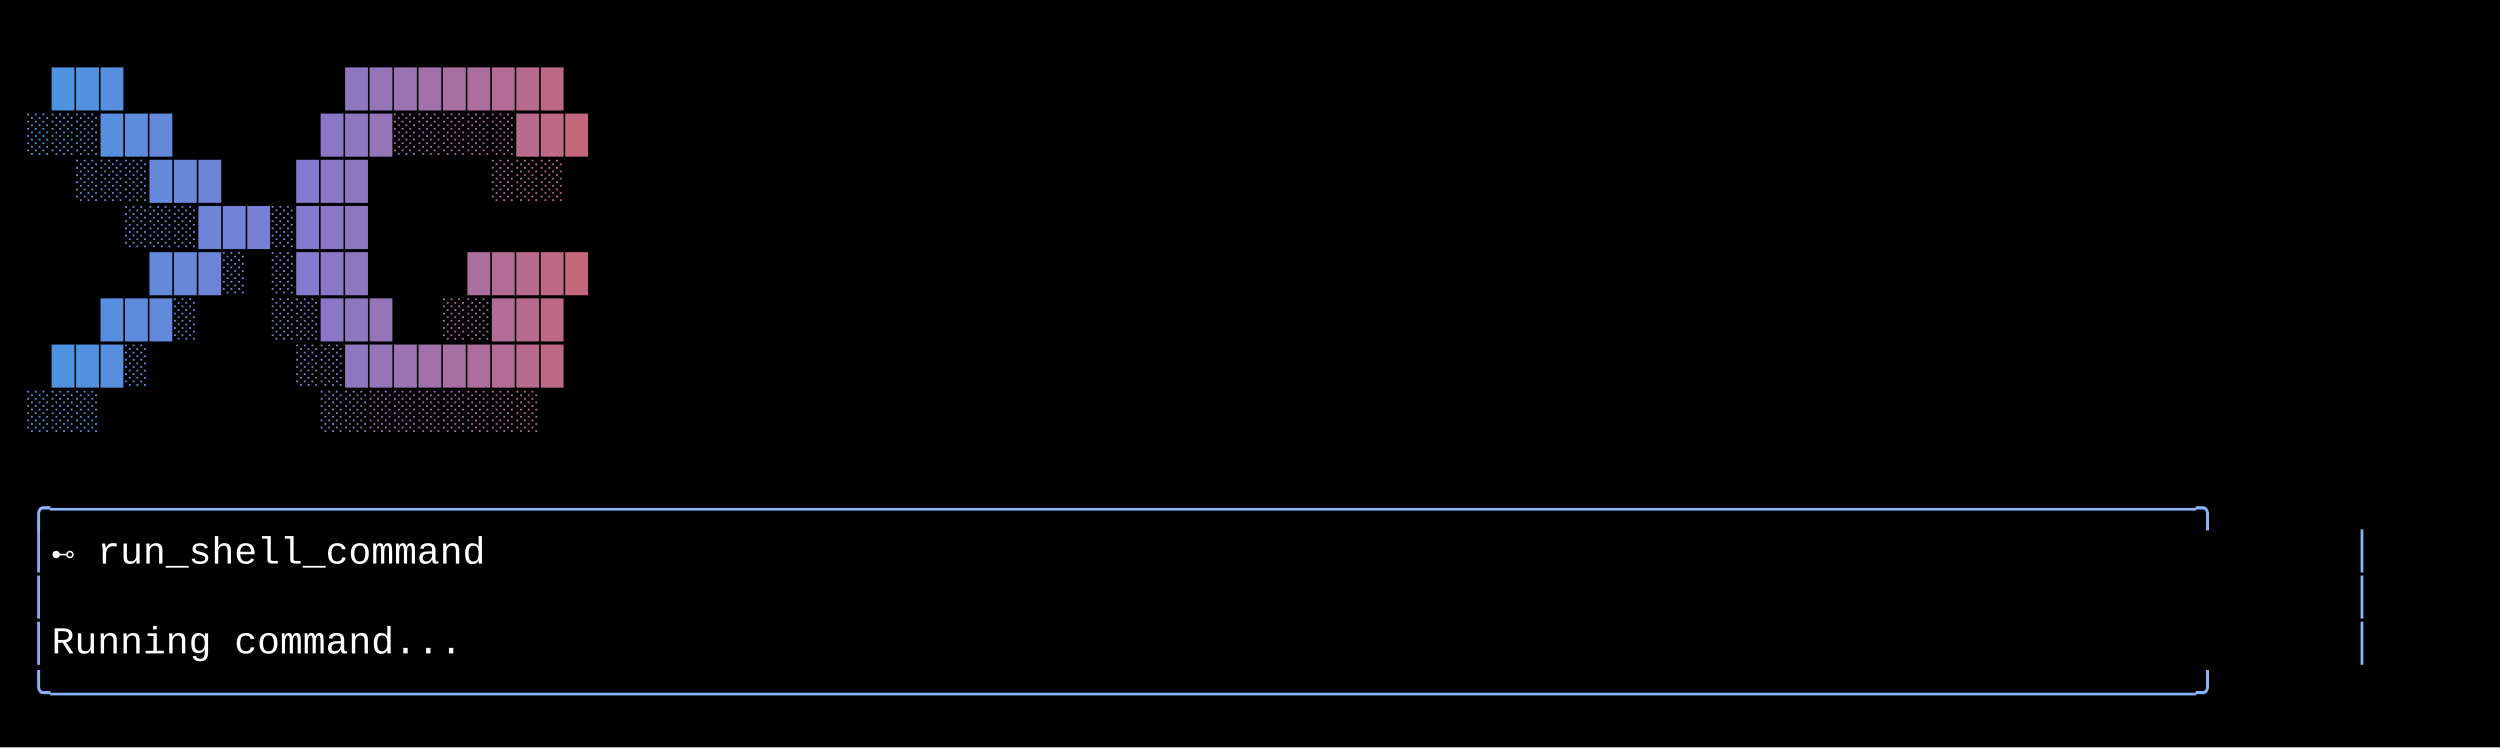
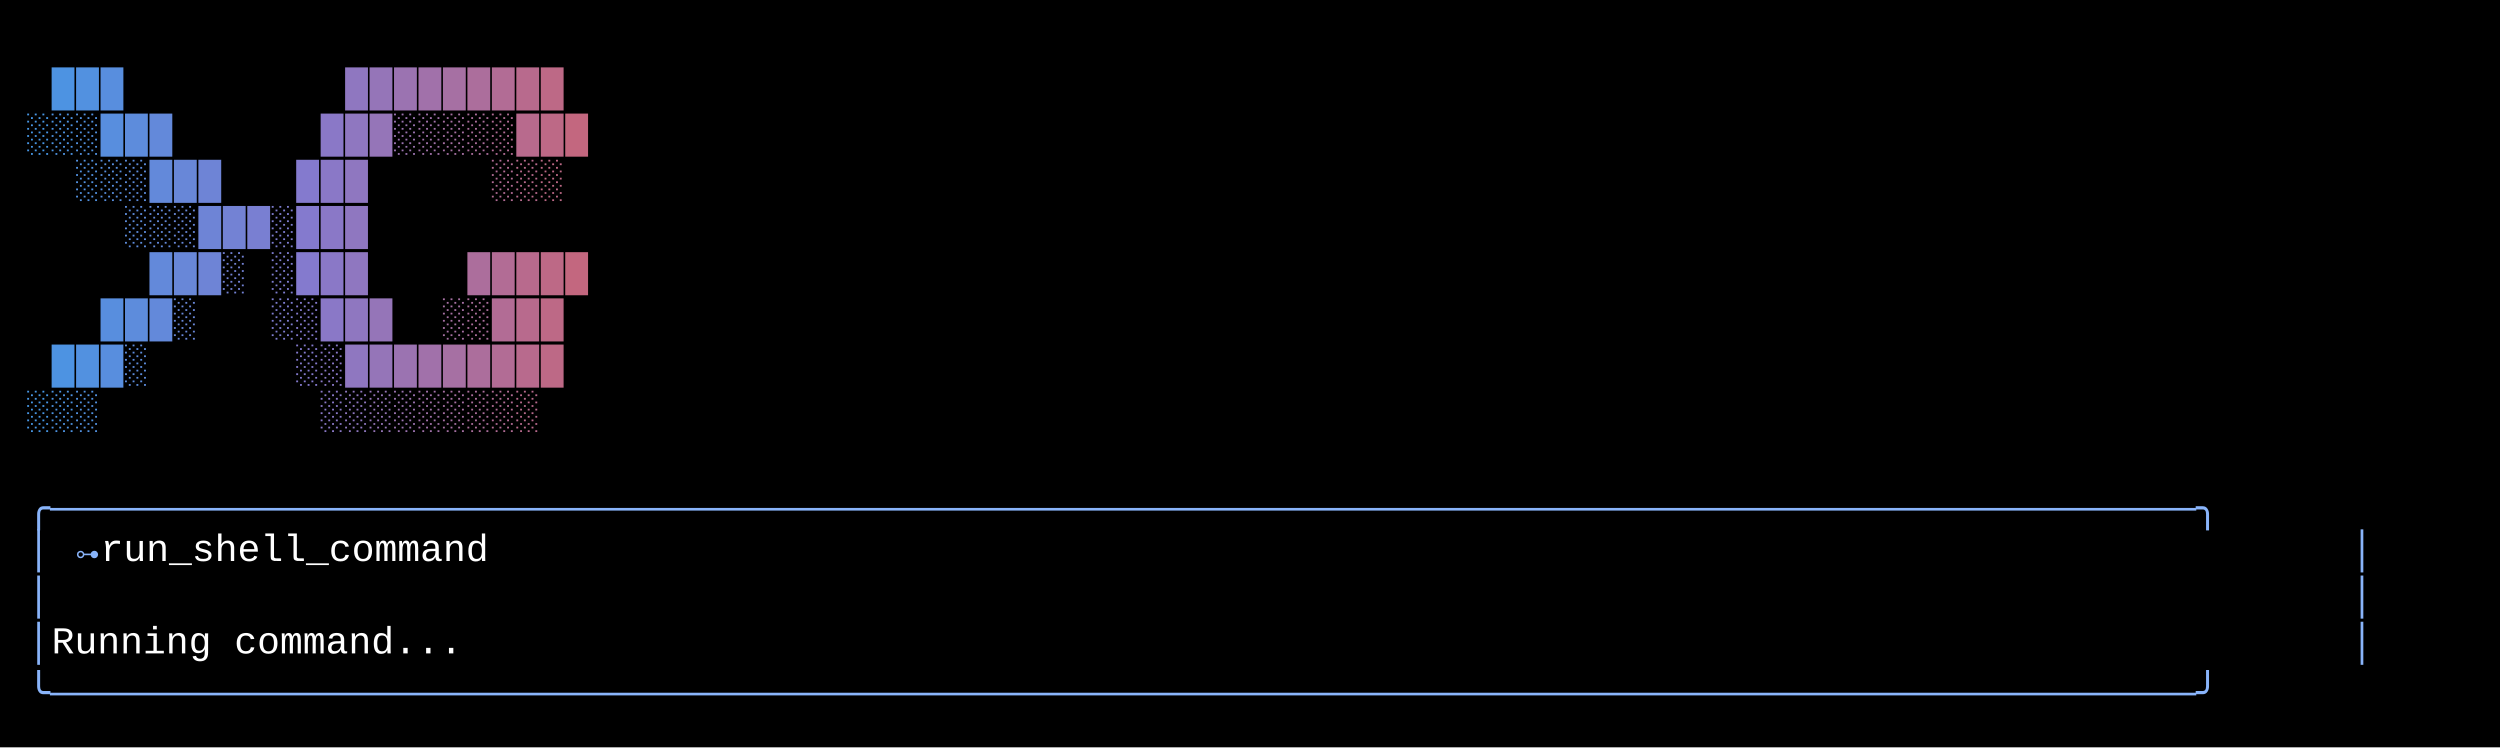
<svg xmlns="http://www.w3.org/2000/svg" width="920" height="275" viewBox="0 0 920 275">
  <style>
    text { font-family: Consolas, "Courier New", monospace; font-size: 14px; dominant-baseline: text-before-edge; white-space: pre; }
  </style>
  <rect width="920" height="275" fill="#000000" />
  <g transform="translate(10, 10)">
    <text x="9" y="19" fill="#4d93e2" textLength="9" lengthAdjust="spacingAndGlyphs">█</text>
    <text x="18" y="19" fill="#5291e0" textLength="9" lengthAdjust="spacingAndGlyphs">█</text>
    <text x="27" y="19" fill="#588ede" textLength="9" lengthAdjust="spacingAndGlyphs">█</text>
    <text x="117" y="19" fill="#8f77c0" textLength="9" lengthAdjust="spacingAndGlyphs">█</text>
    <text x="126" y="19" fill="#9575b8" textLength="9" lengthAdjust="spacingAndGlyphs">█</text>
    <text x="135" y="19" fill="#9b73b1" textLength="9" lengthAdjust="spacingAndGlyphs">█</text>
    <text x="144" y="19" fill="#a171aa" textLength="9" lengthAdjust="spacingAndGlyphs">█</text>
    <text x="153" y="19" fill="#a670a3" textLength="9" lengthAdjust="spacingAndGlyphs">█</text>
    <text x="162" y="19" fill="#ac6e9c" textLength="9" lengthAdjust="spacingAndGlyphs">█</text>
    <text x="171" y="19" fill="#b26c95" textLength="9" lengthAdjust="spacingAndGlyphs">█</text>
    <text x="180" y="19" fill="#b86a8d" textLength="9" lengthAdjust="spacingAndGlyphs">█</text>
    <text x="189" y="19" fill="#bd6986" textLength="9" lengthAdjust="spacingAndGlyphs">█</text>
    <text x="0" y="36" fill="#4796e4" textLength="9" lengthAdjust="spacingAndGlyphs">░</text>
    <text x="9" y="36" fill="#4d93e2" textLength="9" lengthAdjust="spacingAndGlyphs">░</text>
    <text x="18" y="36" fill="#5291e0" textLength="9" lengthAdjust="spacingAndGlyphs">░</text>
    <text x="27" y="36" fill="#588ede" textLength="9" lengthAdjust="spacingAndGlyphs">█</text>
    <text x="36" y="36" fill="#5d8cdc" textLength="9" lengthAdjust="spacingAndGlyphs">█</text>
    <text x="45" y="36" fill="#6389da" textLength="9" lengthAdjust="spacingAndGlyphs">█</text>
    <text x="108" y="36" fill="#8a78c7" textLength="9" lengthAdjust="spacingAndGlyphs">█</text>
    <text x="117" y="36" fill="#8f77c0" textLength="9" lengthAdjust="spacingAndGlyphs">█</text>
    <text x="126" y="36" fill="#9575b8" textLength="9" lengthAdjust="spacingAndGlyphs">█</text>
    <text x="135" y="36" fill="#9b73b1" textLength="9" lengthAdjust="spacingAndGlyphs">░</text>
    <text x="144" y="36" fill="#a171aa" textLength="9" lengthAdjust="spacingAndGlyphs">░</text>
    <text x="153" y="36" fill="#a670a3" textLength="9" lengthAdjust="spacingAndGlyphs">░</text>
    <text x="162" y="36" fill="#ac6e9c" textLength="9" lengthAdjust="spacingAndGlyphs">░</text>
    <text x="171" y="36" fill="#b26c95" textLength="9" lengthAdjust="spacingAndGlyphs">░</text>
    <text x="180" y="36" fill="#b86a8d" textLength="9" lengthAdjust="spacingAndGlyphs">█</text>
    <text x="189" y="36" fill="#bd6986" textLength="9" lengthAdjust="spacingAndGlyphs">█</text>
    <text x="198" y="36" fill="#c3677f" textLength="9" lengthAdjust="spacingAndGlyphs">█</text>
    <text x="18" y="53" fill="#5291e0" textLength="9" lengthAdjust="spacingAndGlyphs">░</text>
    <text x="27" y="53" fill="#588ede" textLength="9" lengthAdjust="spacingAndGlyphs">░</text>
    <text x="36" y="53" fill="#5d8cdc" textLength="9" lengthAdjust="spacingAndGlyphs">░</text>
    <text x="45" y="53" fill="#6389da" textLength="9" lengthAdjust="spacingAndGlyphs">█</text>
    <text x="54" y="53" fill="#6887d8" textLength="9" lengthAdjust="spacingAndGlyphs">█</text>
    <text x="63" y="53" fill="#6e84d6" textLength="9" lengthAdjust="spacingAndGlyphs">█</text>
    <text x="99" y="53" fill="#847ace" textLength="9" lengthAdjust="spacingAndGlyphs">█</text>
    <text x="108" y="53" fill="#8a78c7" textLength="9" lengthAdjust="spacingAndGlyphs">█</text>
    <text x="117" y="53" fill="#8f77c0" textLength="9" lengthAdjust="spacingAndGlyphs">█</text>
    <text x="171" y="53" fill="#b26c95" textLength="9" lengthAdjust="spacingAndGlyphs">░</text>
    <text x="180" y="53" fill="#b86a8d" textLength="9" lengthAdjust="spacingAndGlyphs">░</text>
    <text x="189" y="53" fill="#bd6986" textLength="9" lengthAdjust="spacingAndGlyphs">░</text>
    <text x="36" y="70" fill="#5d8cdc" textLength="9" lengthAdjust="spacingAndGlyphs">░</text>
    <text x="45" y="70" fill="#6389da" textLength="9" lengthAdjust="spacingAndGlyphs">░</text>
    <text x="54" y="70" fill="#6887d8" textLength="9" lengthAdjust="spacingAndGlyphs">░</text>
    <text x="63" y="70" fill="#6e84d6" textLength="9" lengthAdjust="spacingAndGlyphs">█</text>
    <text x="72" y="70" fill="#7382d4" textLength="9" lengthAdjust="spacingAndGlyphs">█</text>
    <text x="81" y="70" fill="#797fd2" textLength="9" lengthAdjust="spacingAndGlyphs">█</text>
    <text x="90" y="70" fill="#7e7dd0" textLength="9" lengthAdjust="spacingAndGlyphs">░</text>
    <text x="99" y="70" fill="#847ace" textLength="9" lengthAdjust="spacingAndGlyphs">█</text>
    <text x="108" y="70" fill="#8a78c7" textLength="9" lengthAdjust="spacingAndGlyphs">█</text>
    <text x="117" y="70" fill="#8f77c0" textLength="9" lengthAdjust="spacingAndGlyphs">█</text>
    <text x="45" y="87" fill="#6389da" textLength="9" lengthAdjust="spacingAndGlyphs">█</text>
    <text x="54" y="87" fill="#6887d8" textLength="9" lengthAdjust="spacingAndGlyphs">█</text>
    <text x="63" y="87" fill="#6e84d6" textLength="9" lengthAdjust="spacingAndGlyphs">█</text>
    <text x="72" y="87" fill="#7382d4" textLength="9" lengthAdjust="spacingAndGlyphs">░</text>
    <text x="90" y="87" fill="#7e7dd0" textLength="9" lengthAdjust="spacingAndGlyphs">░</text>
    <text x="99" y="87" fill="#847ace" textLength="9" lengthAdjust="spacingAndGlyphs">█</text>
    <text x="108" y="87" fill="#8a78c7" textLength="9" lengthAdjust="spacingAndGlyphs">█</text>
    <text x="117" y="87" fill="#8f77c0" textLength="9" lengthAdjust="spacingAndGlyphs">█</text>
    <text x="162" y="87" fill="#ac6e9c" textLength="9" lengthAdjust="spacingAndGlyphs">█</text>
    <text x="171" y="87" fill="#b26c95" textLength="9" lengthAdjust="spacingAndGlyphs">█</text>
    <text x="180" y="87" fill="#b86a8d" textLength="9" lengthAdjust="spacingAndGlyphs">█</text>
    <text x="189" y="87" fill="#bd6986" textLength="9" lengthAdjust="spacingAndGlyphs">█</text>
    <text x="198" y="87" fill="#c3677f" textLength="9" lengthAdjust="spacingAndGlyphs">█</text>
    <text x="27" y="104" fill="#588ede" textLength="9" lengthAdjust="spacingAndGlyphs">█</text>
    <text x="36" y="104" fill="#5d8cdc" textLength="9" lengthAdjust="spacingAndGlyphs">█</text>
    <text x="45" y="104" fill="#6389da" textLength="9" lengthAdjust="spacingAndGlyphs">█</text>
    <text x="54" y="104" fill="#6887d8" textLength="9" lengthAdjust="spacingAndGlyphs">░</text>
    <text x="90" y="104" fill="#7e7dd0" textLength="9" lengthAdjust="spacingAndGlyphs">░</text>
    <text x="99" y="104" fill="#847ace" textLength="9" lengthAdjust="spacingAndGlyphs">░</text>
    <text x="108" y="104" fill="#8a78c7" textLength="9" lengthAdjust="spacingAndGlyphs">█</text>
    <text x="117" y="104" fill="#8f77c0" textLength="9" lengthAdjust="spacingAndGlyphs">█</text>
    <text x="126" y="104" fill="#9575b8" textLength="9" lengthAdjust="spacingAndGlyphs">█</text>
    <text x="153" y="104" fill="#a670a3" textLength="9" lengthAdjust="spacingAndGlyphs">░</text>
    <text x="162" y="104" fill="#ac6e9c" textLength="9" lengthAdjust="spacingAndGlyphs">░</text>
    <text x="171" y="104" fill="#b26c95" textLength="9" lengthAdjust="spacingAndGlyphs">█</text>
    <text x="180" y="104" fill="#b86a8d" textLength="9" lengthAdjust="spacingAndGlyphs">█</text>
    <text x="189" y="104" fill="#bd6986" textLength="9" lengthAdjust="spacingAndGlyphs">█</text>
    <text x="9" y="121" fill="#4d93e2" textLength="9" lengthAdjust="spacingAndGlyphs">█</text>
    <text x="18" y="121" fill="#5291e0" textLength="9" lengthAdjust="spacingAndGlyphs">█</text>
    <text x="27" y="121" fill="#588ede" textLength="9" lengthAdjust="spacingAndGlyphs">█</text>
    <text x="36" y="121" fill="#5d8cdc" textLength="9" lengthAdjust="spacingAndGlyphs">░</text>
    <text x="99" y="121" fill="#847ace" textLength="9" lengthAdjust="spacingAndGlyphs">░</text>
    <text x="108" y="121" fill="#8a78c7" textLength="9" lengthAdjust="spacingAndGlyphs">░</text>
    <text x="117" y="121" fill="#8f77c0" textLength="9" lengthAdjust="spacingAndGlyphs">█</text>
    <text x="126" y="121" fill="#9575b8" textLength="9" lengthAdjust="spacingAndGlyphs">█</text>
    <text x="135" y="121" fill="#9b73b1" textLength="9" lengthAdjust="spacingAndGlyphs">█</text>
    <text x="144" y="121" fill="#a171aa" textLength="9" lengthAdjust="spacingAndGlyphs">█</text>
    <text x="153" y="121" fill="#a670a3" textLength="9" lengthAdjust="spacingAndGlyphs">█</text>
    <text x="162" y="121" fill="#ac6e9c" textLength="9" lengthAdjust="spacingAndGlyphs">█</text>
    <text x="171" y="121" fill="#b26c95" textLength="9" lengthAdjust="spacingAndGlyphs">█</text>
    <text x="180" y="121" fill="#b86a8d" textLength="9" lengthAdjust="spacingAndGlyphs">█</text>
    <text x="189" y="121" fill="#bd6986" textLength="9" lengthAdjust="spacingAndGlyphs">█</text>
    <text x="0" y="138" fill="#4796e4" textLength="9" lengthAdjust="spacingAndGlyphs">░</text>
    <text x="9" y="138" fill="#4d93e2" textLength="9" lengthAdjust="spacingAndGlyphs">░</text>
    <text x="18" y="138" fill="#5291e0" textLength="9" lengthAdjust="spacingAndGlyphs">░</text>
    <text x="108" y="138" fill="#8a78c7" textLength="9" lengthAdjust="spacingAndGlyphs">░</text>
    <text x="117" y="138" fill="#8f77c0" textLength="9" lengthAdjust="spacingAndGlyphs">░</text>
    <text x="126" y="138" fill="#9575b8" textLength="9" lengthAdjust="spacingAndGlyphs">░</text>
    <text x="135" y="138" fill="#9b73b1" textLength="9" lengthAdjust="spacingAndGlyphs">░</text>
    <text x="144" y="138" fill="#a171aa" textLength="9" lengthAdjust="spacingAndGlyphs">░</text>
    <text x="153" y="138" fill="#a670a3" textLength="9" lengthAdjust="spacingAndGlyphs">░</text>
    <text x="162" y="138" fill="#ac6e9c" textLength="9" lengthAdjust="spacingAndGlyphs">░</text>
    <text x="171" y="138" fill="#b26c95" textLength="9" lengthAdjust="spacingAndGlyphs">░</text>
    <text x="180" y="138" fill="#b86a8d" textLength="9" lengthAdjust="spacingAndGlyphs">░</text>
    <text x="0" y="172" fill="#89b4fa" textLength="864" lengthAdjust="spacingAndGlyphs">╭──────────────────────────────────────────────────────────────────────────────────────────────╮</text>
    <text x="0" y="189" fill="#89b4fa" textLength="9" lengthAdjust="spacingAndGlyphs">│</text>
-     <text x="9" y="189" fill="#ffffff" textLength="846" lengthAdjust="spacingAndGlyphs"> ⊷  run_shell_command                                                                         </text>
+     <text x="18" y="189" fill="#89b4fa" textLength="9" lengthAdjust="spacingAndGlyphs">⊶</text>
+     <text x="27" y="189" fill="#ffffff" textLength="828" lengthAdjust="spacingAndGlyphs">  run_shell_command                                                                         </text>
    <text x="855" y="189" fill="#89b4fa" textLength="9" lengthAdjust="spacingAndGlyphs">│</text>
    <text x="0" y="206" fill="#89b4fa" textLength="9" lengthAdjust="spacingAndGlyphs">│</text>
    <text x="855" y="206" fill="#89b4fa" textLength="9" lengthAdjust="spacingAndGlyphs">│</text>
    <text x="0" y="223" fill="#89b4fa" textLength="9" lengthAdjust="spacingAndGlyphs">│</text>
    <text x="9" y="223" fill="#ffffff" textLength="846" lengthAdjust="spacingAndGlyphs"> Running command...                                                                           </text>
    <text x="855" y="223" fill="#89b4fa" textLength="9" lengthAdjust="spacingAndGlyphs">│</text>
    <text x="0" y="240" fill="#89b4fa" textLength="864" lengthAdjust="spacingAndGlyphs">╰──────────────────────────────────────────────────────────────────────────────────────────────╯</text>
  </g>
</svg>
